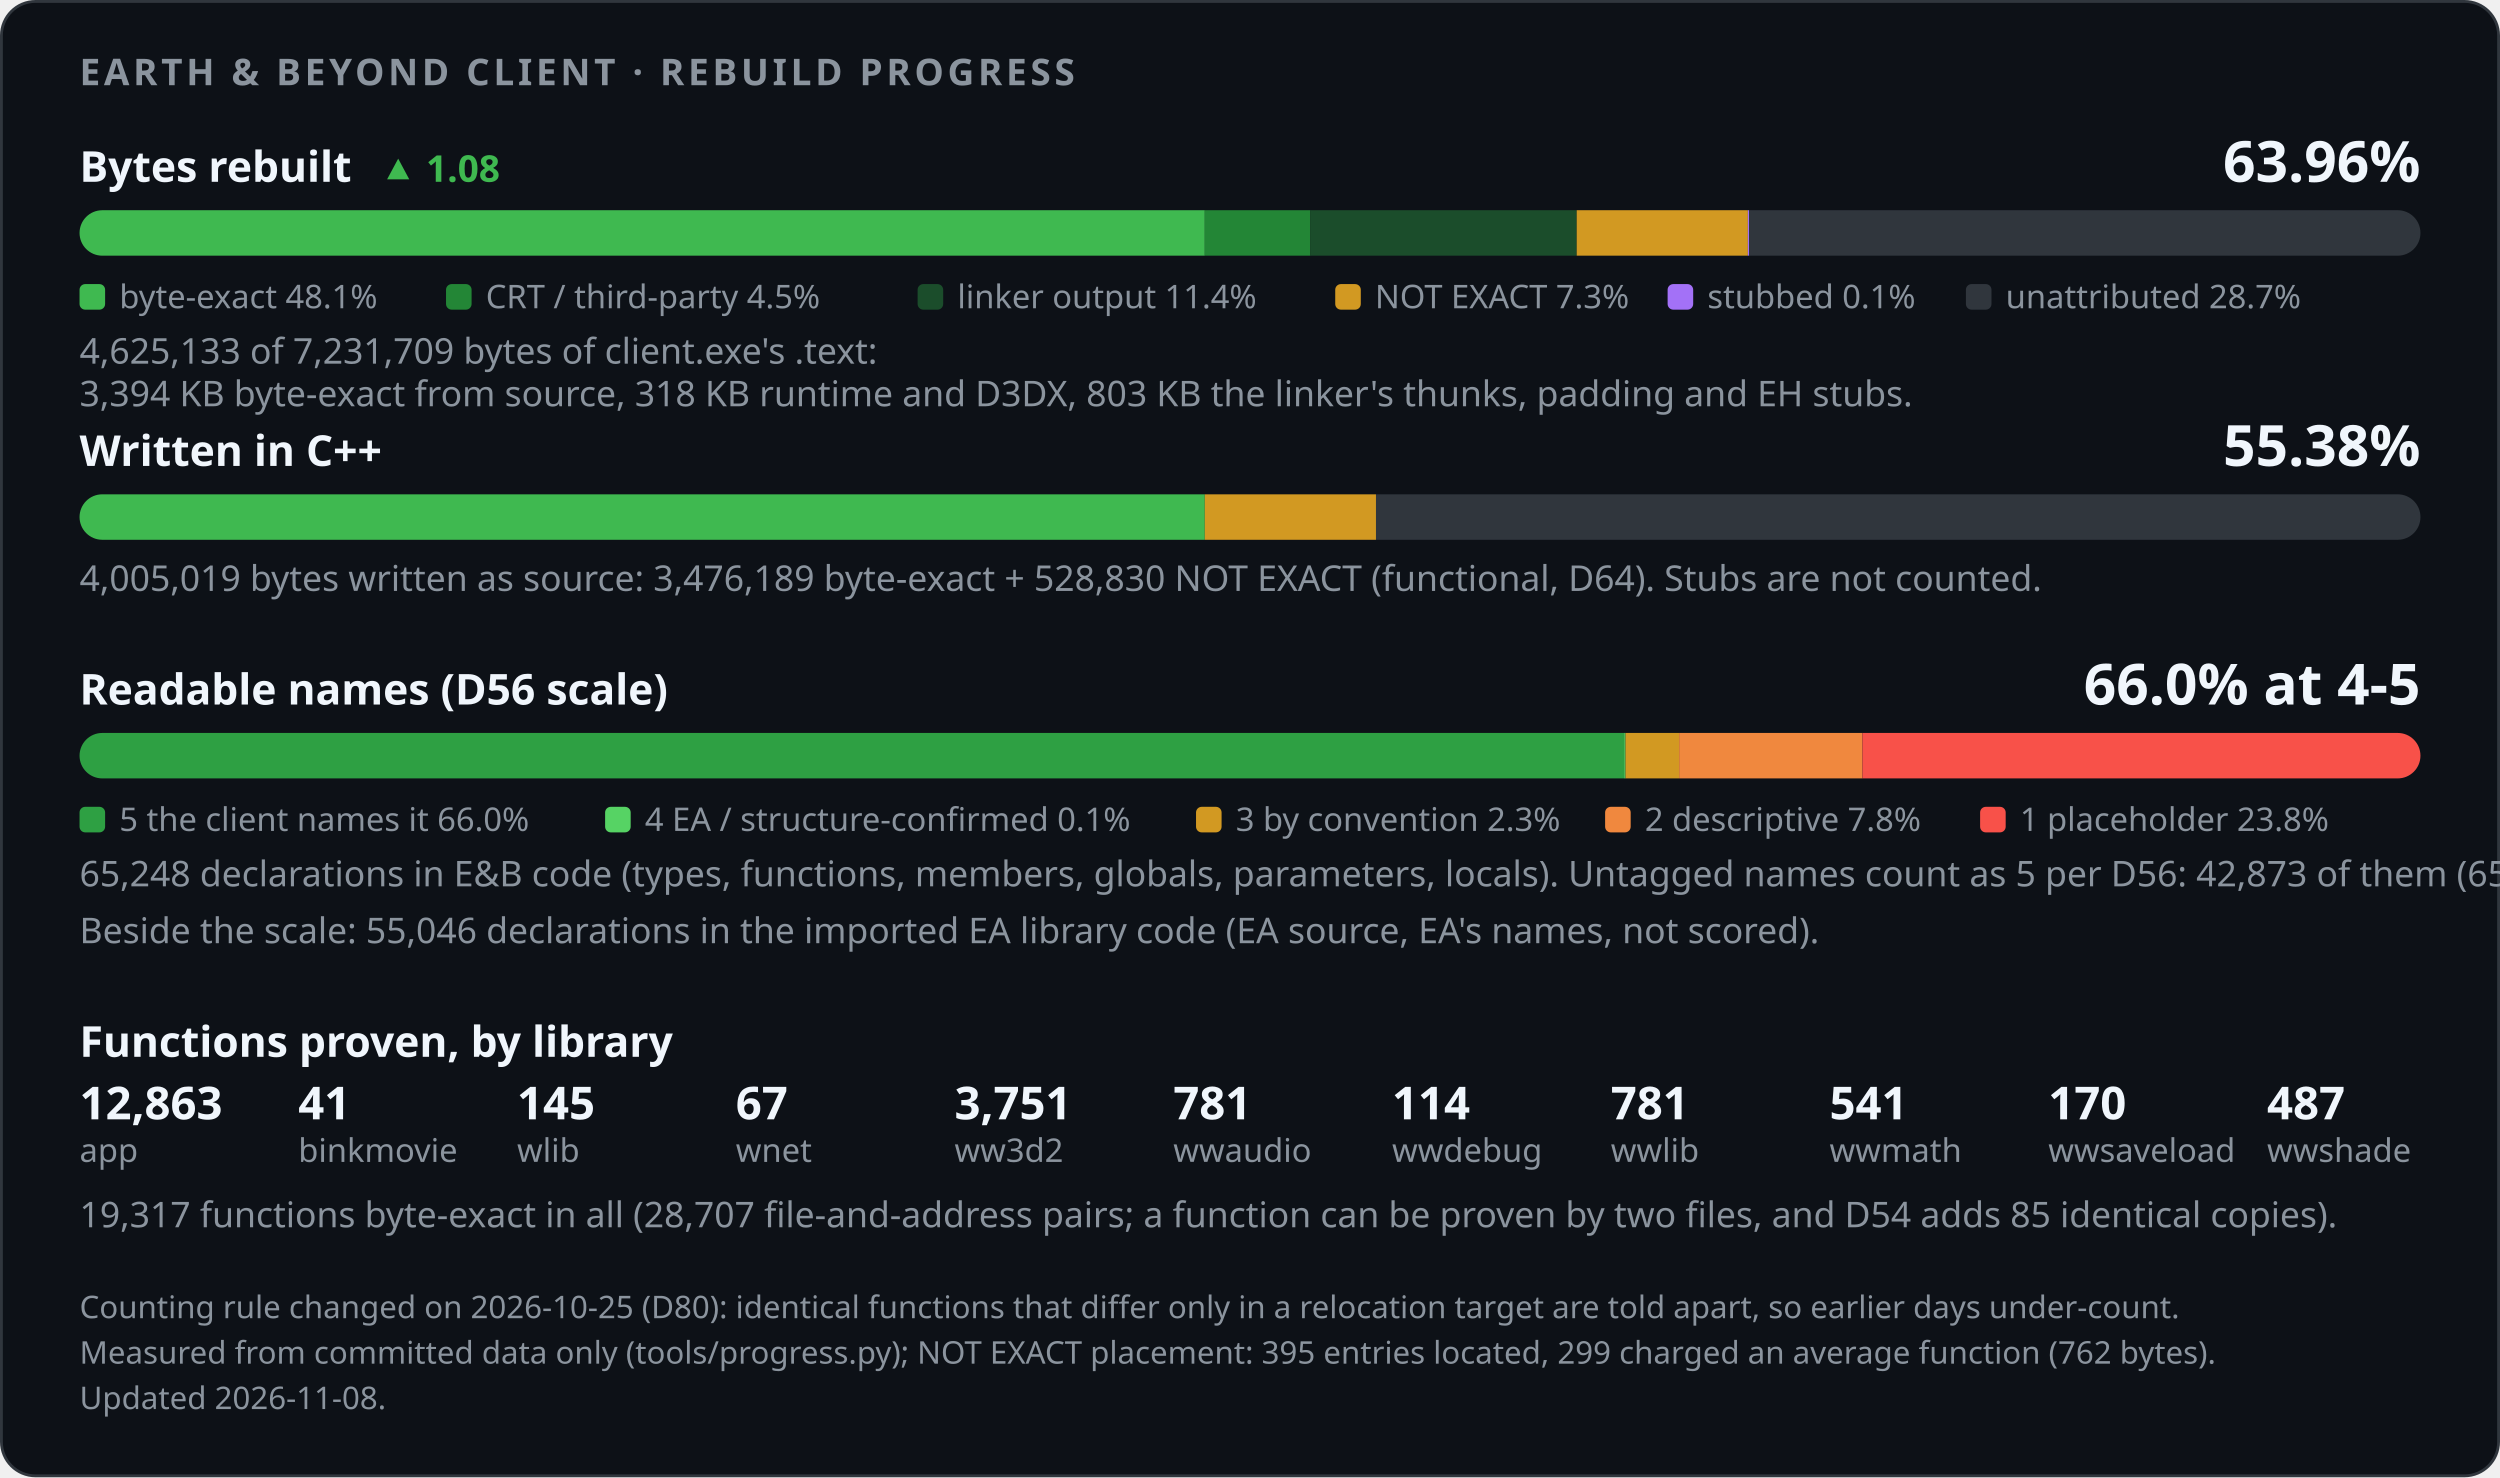
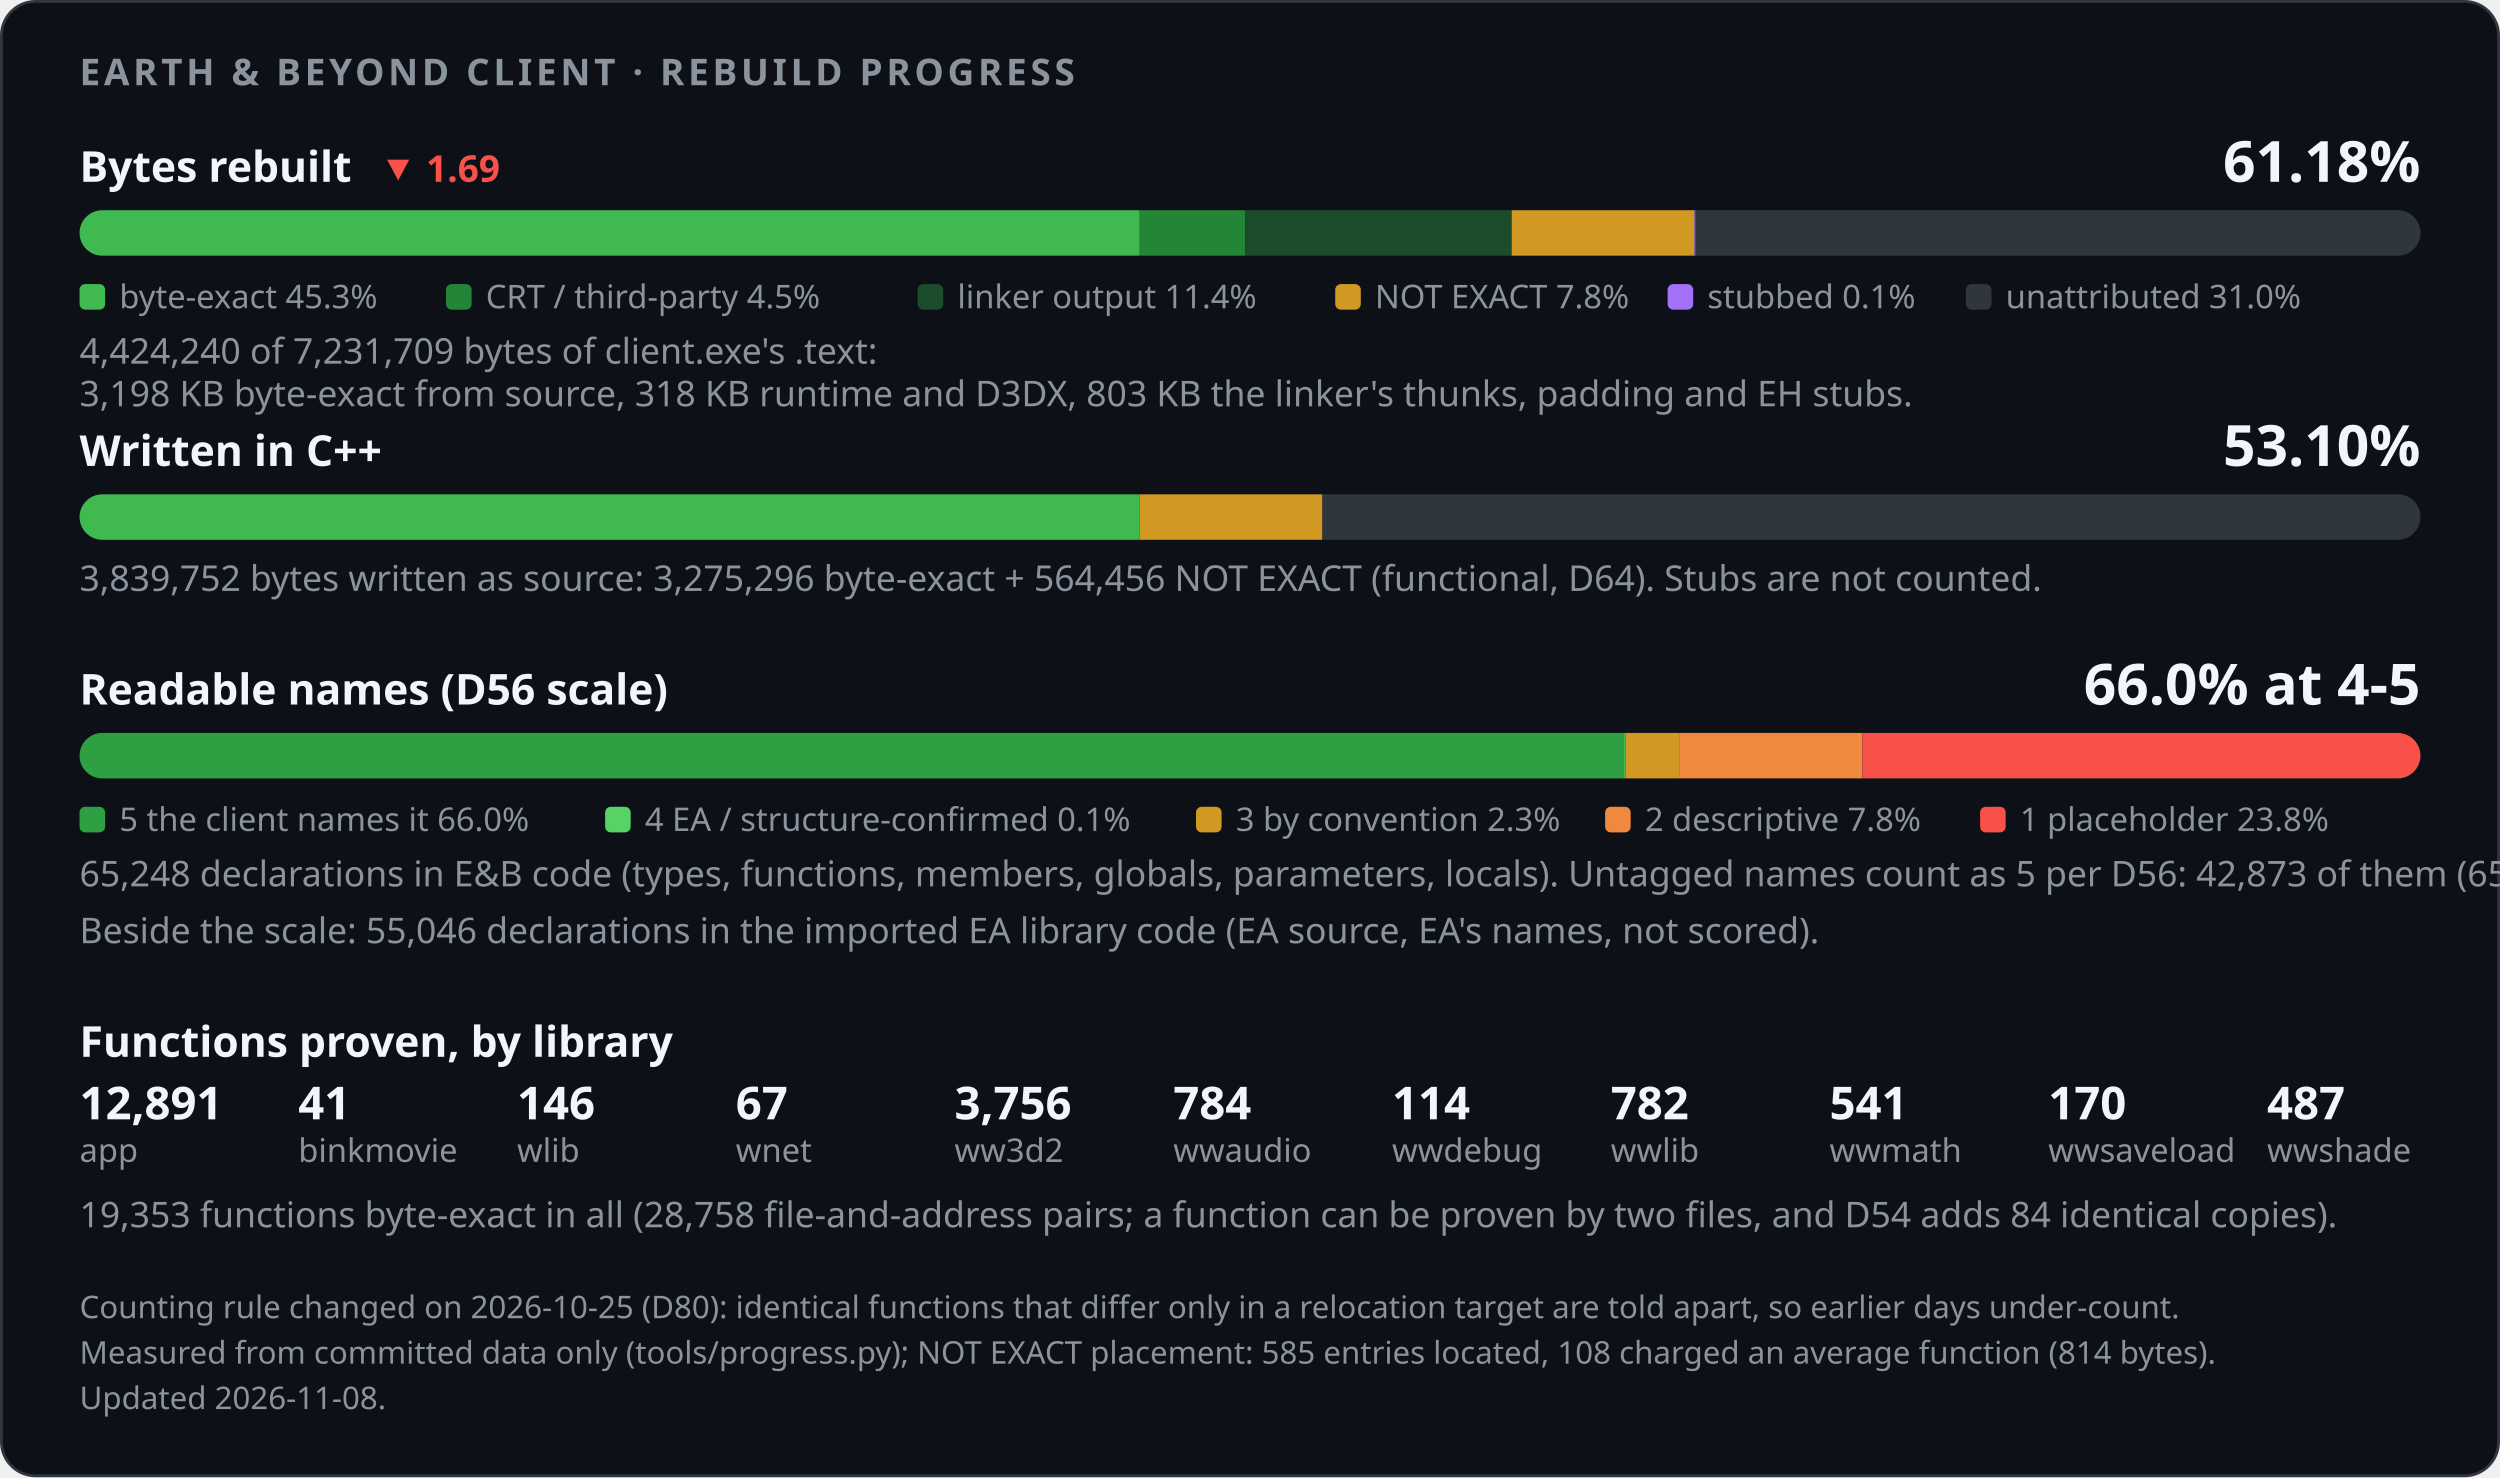
<svg xmlns="http://www.w3.org/2000/svg" width="880" height="520" viewBox="0 0 880 520" role="img" aria-labelledby="title desc">
  <style>
    .card { fill: #0d1117; stroke: #30363d; } .strong { fill: #f0f6fc; } .muted { fill: #8b949e; }
    .grid { stroke: #30363d; } .up { fill: #3fb950; } .down { fill: #f85149; }
    .s-exact { fill: #3fb950; } .s-notexact { fill: #d29922; } .s-stub { fill: #a371f7; }
    .s-third { fill: #238636; } .s-linker { fill: #1b4d2b; } .s-unattr { fill: #30363d; }
    .l-exact { stroke: #3fb950; } .l-written { stroke: #58a6ff; }
    @media (prefers-color-scheme: light) {
      .card { fill: #ffffff; stroke: #d0d7de; } .strong { fill: #1f2328; } .muted { fill: #59636e; }
      .grid { stroke: #d0d7de; } .up { fill: #1a7f37; } .down { fill: #cf222e; }
      .s-exact { fill: #1a7f37; } .s-third { fill: #4ac26b; } .s-linker { fill: #aceebb; } .s-unattr { fill: #d0d7de; }
      .l-exact { stroke: #1a7f37; } .l-written { stroke: #0969da; }
    }
  </style>
  <rect class="card" x="0.5" y="0.5" width="879" height="519" rx="12" />
  <g font-family="-apple-system,BlinkMacSystemFont,'Segoe UI','Noto Sans',Helvetica,Arial,sans-serif">
    <text x="28" y="30" class="muted" font-size="13" font-weight="600" letter-spacing="1.3">EARTH &amp; BEYOND CLIENT · REBUILD PROGRESS</text>
-     <text x="28" y="64" class="strong" font-size="15" font-weight="600">Bytes rebuilt<tspan class="up" dx="10" font-size="13" font-weight="600">▲ 1.08</tspan>
+     <text x="28" y="64" class="strong" font-size="15" font-weight="600">Bytes rebuilt<tspan class="down" dx="10" font-size="13" font-weight="600">▼ 1.69</tspan>
    </text>
-     <text x="852" y="64" class="strong" font-size="20" font-weight="700" text-anchor="end">63.96%</text>
+     <text x="852" y="64" class="strong" font-size="20" font-weight="700" text-anchor="end">61.18%</text>
    <clipPath id="clip74">
      <rect x="28" y="74" width="824" height="16" rx="8.0" />
    </clipPath>
    <g clip-path="url(#clip74)">
-       <rect x="28.00" y="74" width="396.09" height="16" class="s-exact" />
-       <rect x="424.09" y="74" width="37.17" height="16" class="s-third" />
-       <rect x="461.26" y="74" width="93.74" height="16" class="s-linker" />
-       <rect x="555.00" y="74" width="60.26" height="16" class="s-notexact" />
-       <rect x="615.26" y="74" width="0.43" height="16" class="s-stub" />
-       <rect x="615.68" y="74" width="236.32" height="16" class="s-unattr" />
+       <rect x="28.00" y="74" width="373.20" height="16" class="s-exact" />
+       <rect x="401.20" y="74" width="37.17" height="16" class="s-third" />
+       <rect x="438.37" y="74" width="93.74" height="16" class="s-linker" />
+       <rect x="532.11" y="74" width="64.32" height="16" class="s-notexact" />
+       <rect x="596.43" y="74" width="0.43" height="16" class="s-stub" />
+       <rect x="596.85" y="74" width="255.15" height="16" class="s-unattr" />
    </g>
    <rect x="28" y="100" width="9" height="9" rx="2" class="s-exact" />
-     <text x="42" y="108.5" class="muted" font-size="11.5">byte-exact 48.1%</text>
+     <text x="42" y="108.5" class="muted" font-size="11.5">byte-exact 45.3%</text>
    <rect x="157" y="100" width="9" height="9" rx="2" class="s-third" />
    <text x="171" y="108.5" class="muted" font-size="11.5">CRT / third-party 4.5%</text>
    <rect x="323" y="100" width="9" height="9" rx="2" class="s-linker" />
    <text x="337" y="108.5" class="muted" font-size="11.5">linker output 11.4%</text>
    <rect x="470" y="100" width="9" height="9" rx="2" class="s-notexact" />
-     <text x="484" y="108.5" class="muted" font-size="11.5">NOT EXACT 7.3%</text>
+     <text x="484" y="108.5" class="muted" font-size="11.5">NOT EXACT 7.8%</text>
    <rect x="587" y="100" width="9" height="9" rx="2" class="s-stub" />
    <text x="601" y="108.5" class="muted" font-size="11.5">stubbed 0.1%</text>
    <rect x="692" y="100" width="9" height="9" rx="2" class="s-unattr" />
-     <text x="706" y="108.5" class="muted" font-size="11.5">unattributed 28.7%</text>
-     <text x="28" y="128" class="muted" font-size="12.5">4,625,133 of 7,231,709 bytes of client.exe's .text:</text>
-     <text x="28" y="143" class="muted" font-size="12.5">3,394 KB byte-exact from source, 318 KB runtime and D3DX, 803 KB the linker's thunks, padding and EH stubs.</text>
+     <text x="706" y="108.5" class="muted" font-size="11.5">unattributed 31.0%</text>
+     <text x="28" y="128" class="muted" font-size="12.5">4,424,240 of 7,231,709 bytes of client.exe's .text:</text>
+     <text x="28" y="143" class="muted" font-size="12.5">3,198 KB byte-exact from source, 318 KB runtime and D3DX, 803 KB the linker's thunks, padding and EH stubs.</text>
    <text x="28" y="164" class="strong" font-size="15" font-weight="600">Written in C++</text>
-     <text x="852" y="164" class="strong" font-size="20" font-weight="700" text-anchor="end">55.38%</text>
+     <text x="852" y="164" class="strong" font-size="20" font-weight="700" text-anchor="end">53.10%</text>
    <clipPath id="clip174">
      <rect x="28" y="174" width="824" height="16" rx="8.0" />
    </clipPath>
    <g clip-path="url(#clip174)">
-       <rect x="28.00" y="174" width="396.09" height="16" class="s-exact" />
-       <rect x="424.09" y="174" width="60.26" height="16" class="s-notexact" />
-       <rect x="484.34" y="174" width="367.66" height="16" class="s-unattr" />
+       <rect x="28.00" y="174" width="373.20" height="16" class="s-exact" />
+       <rect x="401.20" y="174" width="64.32" height="16" class="s-notexact" />
+       <rect x="465.51" y="174" width="386.49" height="16" class="s-unattr" />
    </g>
-     <text x="28" y="208" class="muted" font-size="12.5">4,005,019 bytes written as source: 3,476,189 byte-exact + 528,830 NOT EXACT (functional, D64). Stubs are not counted.</text>
+     <text x="28" y="208" class="muted" font-size="12.5">3,839,752 bytes written as source: 3,275,296 byte-exact + 564,456 NOT EXACT (functional, D64). Stubs are not counted.</text>
    <text x="28" y="248" class="strong" font-size="15" font-weight="600">Readable names (D56 scale)</text>
    <text x="852" y="248" class="strong" font-size="20" font-weight="700" text-anchor="end">66.0% at 4-5</text>
    <clipPath id="clip258">
      <rect x="28" y="258" width="824" height="16" rx="8.0" />
    </clipPath>
    <g clip-path="url(#clip258)">
      <rect x="28.00" y="258" width="543.71" height="16" fill="#2ea043" />
      <rect x="571.71" y="258" width="0.49" height="16" fill="#56d364" />
      <rect x="572.20" y="258" width="18.85" height="16" fill="#d29922" />
      <rect x="591.05" y="258" width="64.52" height="16" fill="#f0883e" />
      <rect x="655.57" y="258" width="196.43" height="16" fill="#f85149" />
    </g>
    <rect x="28" y="284" width="9" height="9" rx="2" fill="#2ea043" />
    <text x="42" y="292.5" class="muted" font-size="11.5">5 the client names it 66.0%</text>
    <rect x="213" y="284" width="9" height="9" rx="2" fill="#56d364" />
    <text x="227" y="292.5" class="muted" font-size="11.5">4 EA / structure-confirmed 0.1%</text>
    <rect x="421" y="284" width="9" height="9" rx="2" fill="#d29922" />
    <text x="435" y="292.5" class="muted" font-size="11.5">3 by convention 2.3%</text>
    <rect x="565" y="284" width="9" height="9" rx="2" fill="#f0883e" />
    <text x="579" y="292.5" class="muted" font-size="11.5">2 descriptive 7.8%</text>
    <rect x="697" y="284" width="9" height="9" rx="2" fill="#f85149" />
    <text x="711" y="292.5" class="muted" font-size="11.5">1 placeholder 23.8%</text>
    <text x="28" y="312" class="muted" font-size="12.5">65,248 declarations in E&amp;B code (types, functions, members, globals, parameters, locals). Untagged names count as 5 per D56: 42,873 of them (65.7%).</text>
    <text x="28" y="332" class="muted" font-size="12.5">Beside the scale: 55,046 declarations in the imported EA library code (EA source, EA's names, not scored).</text>
    <text x="28" y="372" class="strong" font-size="15" font-weight="600">Functions proven, by library</text>
-     <text x="28" y="394" class="strong" font-size="16" font-weight="700">12,863</text>
+     <text x="28" y="394" class="strong" font-size="16" font-weight="700">12,891</text>
    <text x="28" y="409" class="muted" font-size="11.5">app</text>
    <text x="105" y="394" class="strong" font-size="16" font-weight="700">41</text>
    <text x="105" y="409" class="muted" font-size="11.5">binkmovie</text>
-     <text x="182" y="394" class="strong" font-size="16" font-weight="700">145</text>
+     <text x="182" y="394" class="strong" font-size="16" font-weight="700">146</text>
    <text x="182" y="409" class="muted" font-size="11.5">wlib</text>
    <text x="259" y="394" class="strong" font-size="16" font-weight="700">67</text>
    <text x="259" y="409" class="muted" font-size="11.5">wnet</text>
-     <text x="336" y="394" class="strong" font-size="16" font-weight="700">3,751</text>
+     <text x="336" y="394" class="strong" font-size="16" font-weight="700">3,756</text>
    <text x="336" y="409" class="muted" font-size="11.5">ww3d2</text>
-     <text x="413" y="394" class="strong" font-size="16" font-weight="700">781</text>
+     <text x="413" y="394" class="strong" font-size="16" font-weight="700">784</text>
    <text x="413" y="409" class="muted" font-size="11.5">wwaudio</text>
    <text x="490" y="394" class="strong" font-size="16" font-weight="700">114</text>
    <text x="490" y="409" class="muted" font-size="11.5">wwdebug</text>
-     <text x="567" y="394" class="strong" font-size="16" font-weight="700">781</text>
+     <text x="567" y="394" class="strong" font-size="16" font-weight="700">782</text>
    <text x="567" y="409" class="muted" font-size="11.5">wwlib</text>
    <text x="644" y="394" class="strong" font-size="16" font-weight="700">541</text>
    <text x="644" y="409" class="muted" font-size="11.5">wwmath</text>
    <text x="721" y="394" class="strong" font-size="16" font-weight="700">170</text>
    <text x="721" y="409" class="muted" font-size="11.5">wwsaveload</text>
    <text x="798" y="394" class="strong" font-size="16" font-weight="700">487</text>
    <text x="798" y="409" class="muted" font-size="11.5">wwshade</text>
-     <text x="28" y="432" class="muted" font-size="12.5">19,317 functions byte-exact in all (28,707 file-and-address pairs; a function can be proven by two files, and D54 adds 85 identical copies).</text>
+     <text x="28" y="432" class="muted" font-size="12.5">19,353 functions byte-exact in all (28,758 file-and-address pairs; a function can be proven by two files, and D54 adds 84 identical copies).</text>
    <text x="28" y="464" class="muted" font-size="11">Counting rule changed on 2026-10-25 (D80): identical functions that differ only in a relocation target are told apart, so earlier days under-count.</text>
-     <text x="28" y="480" class="muted" font-size="11">Measured from committed data only (tools/progress.py); NOT EXACT placement: 395 entries located, 299 charged an average function (762 bytes).</text>
+     <text x="28" y="480" class="muted" font-size="11">Measured from committed data only (tools/progress.py); NOT EXACT placement: 585 entries located, 108 charged an average function (814 bytes).</text>
    <text x="28" y="496" class="muted" font-size="11">Updated 2026-11-08.</text>
  </g>
</svg>
